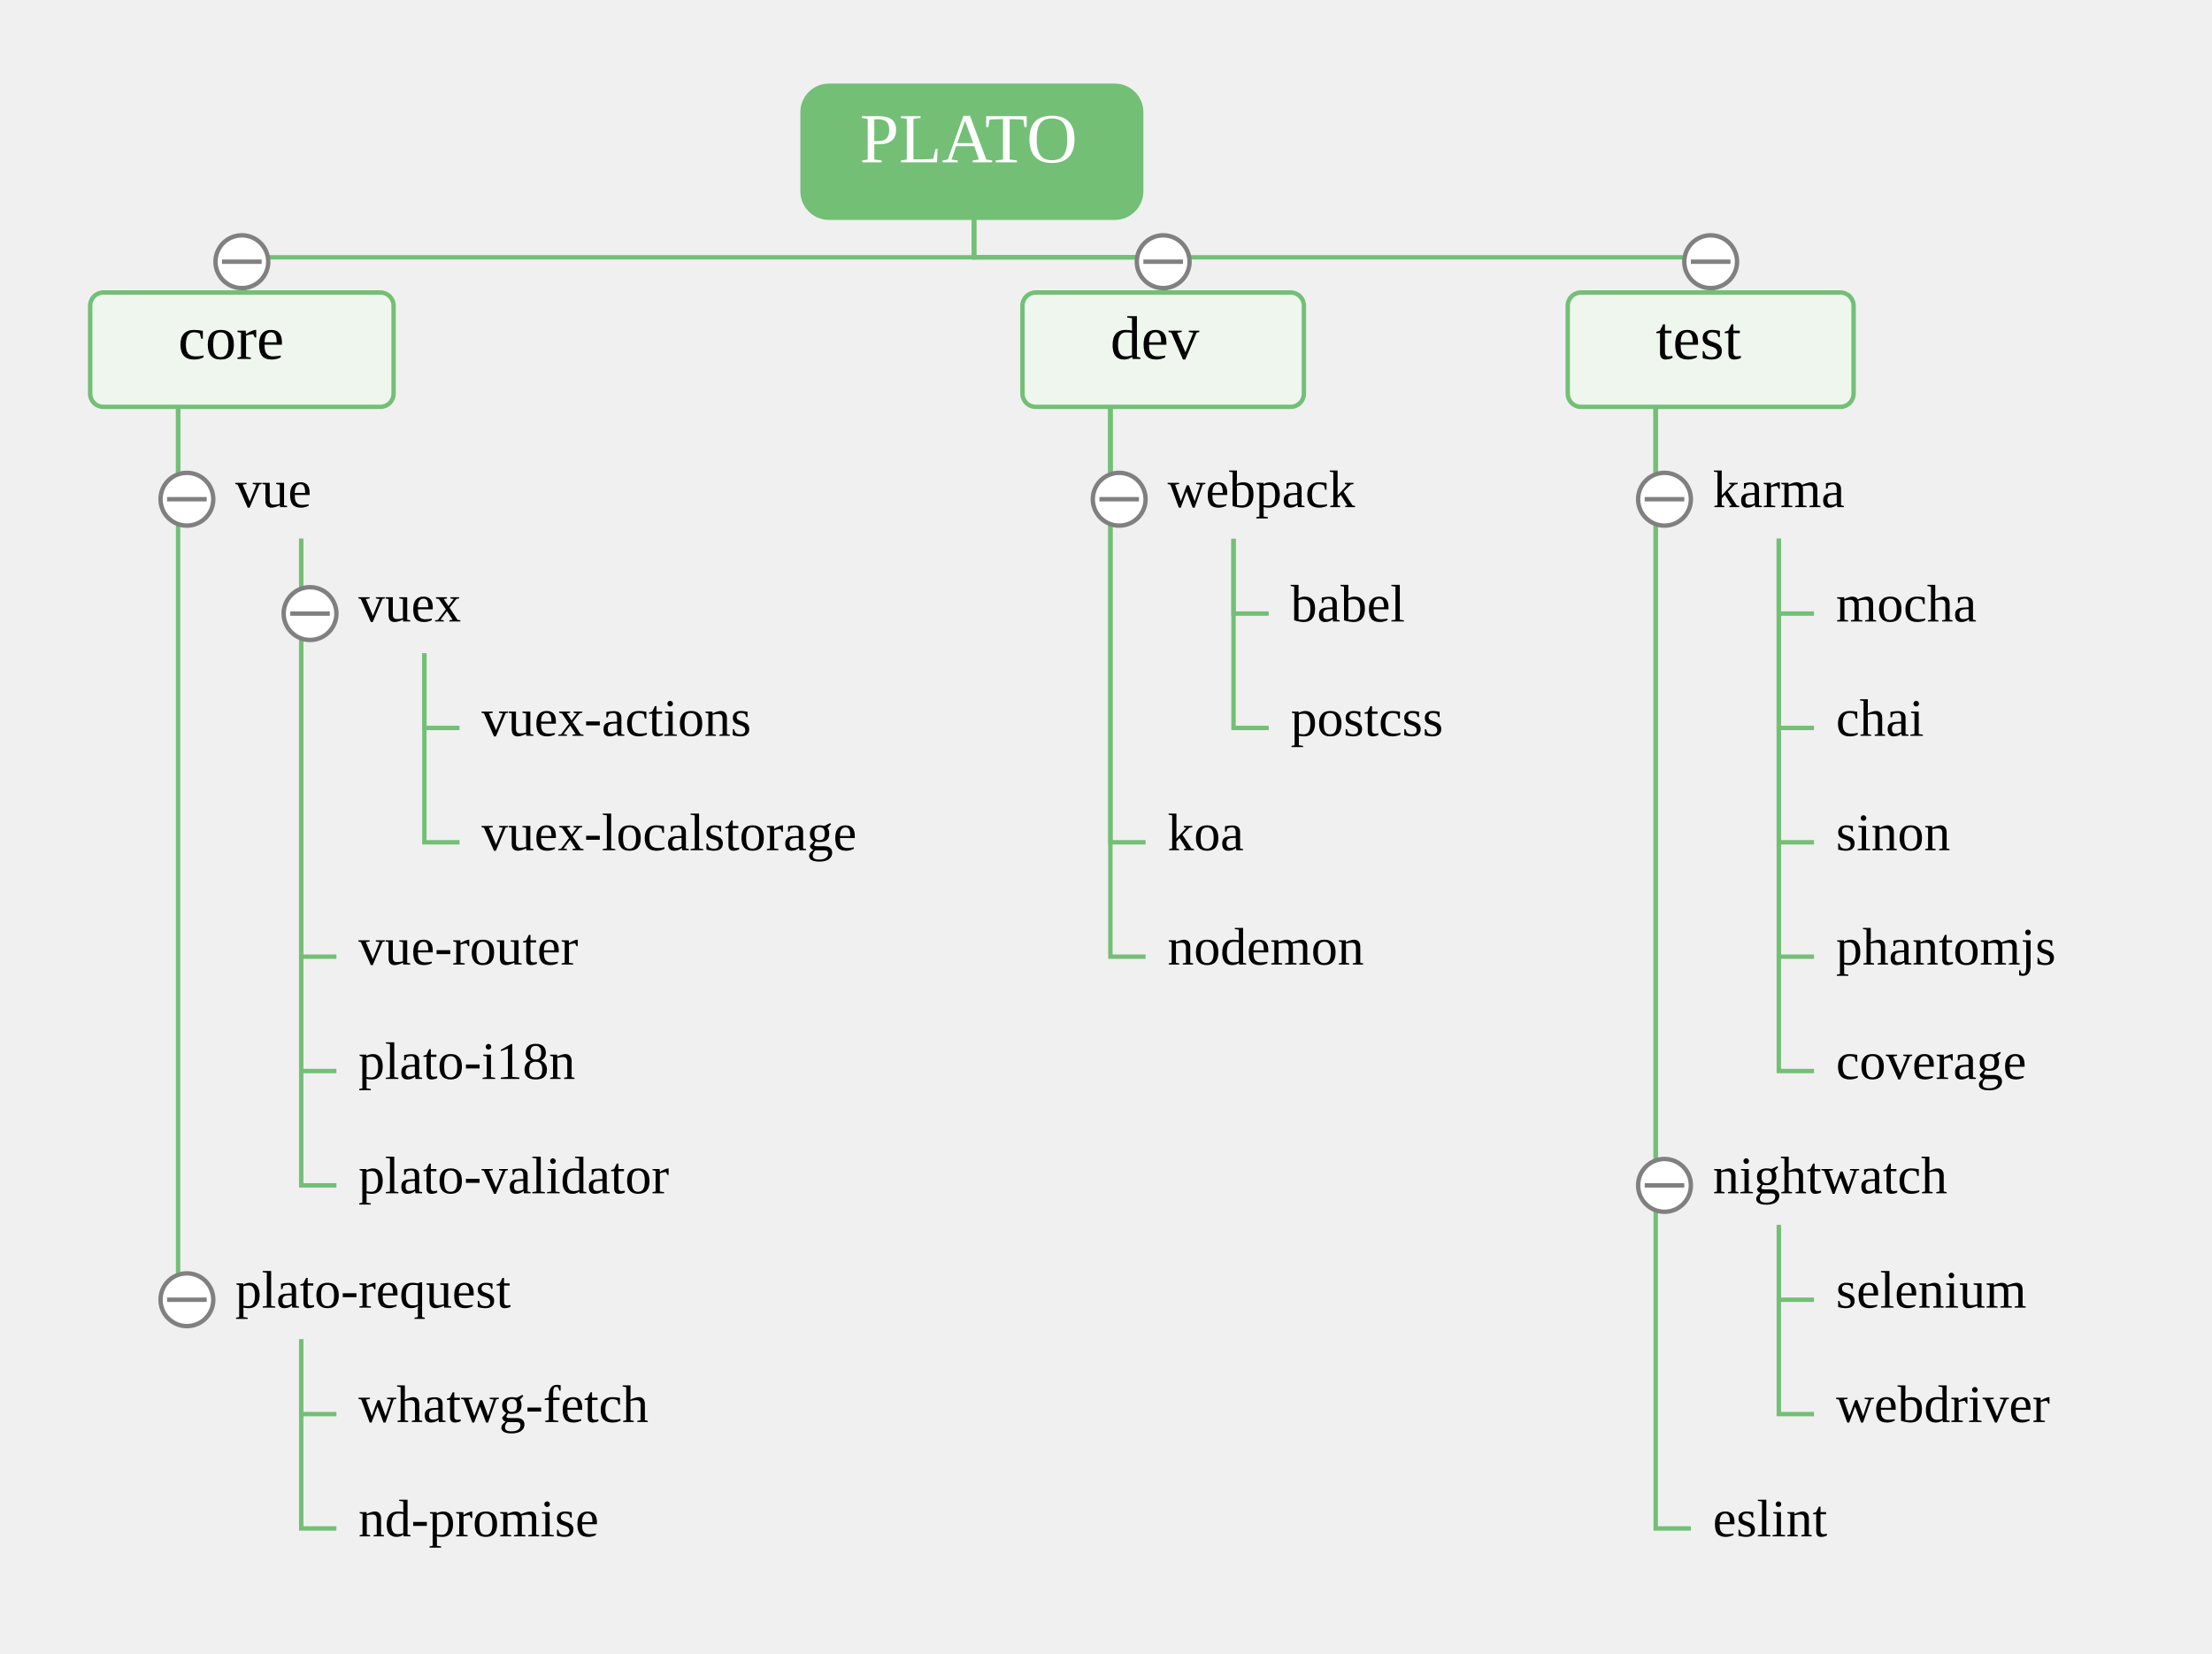
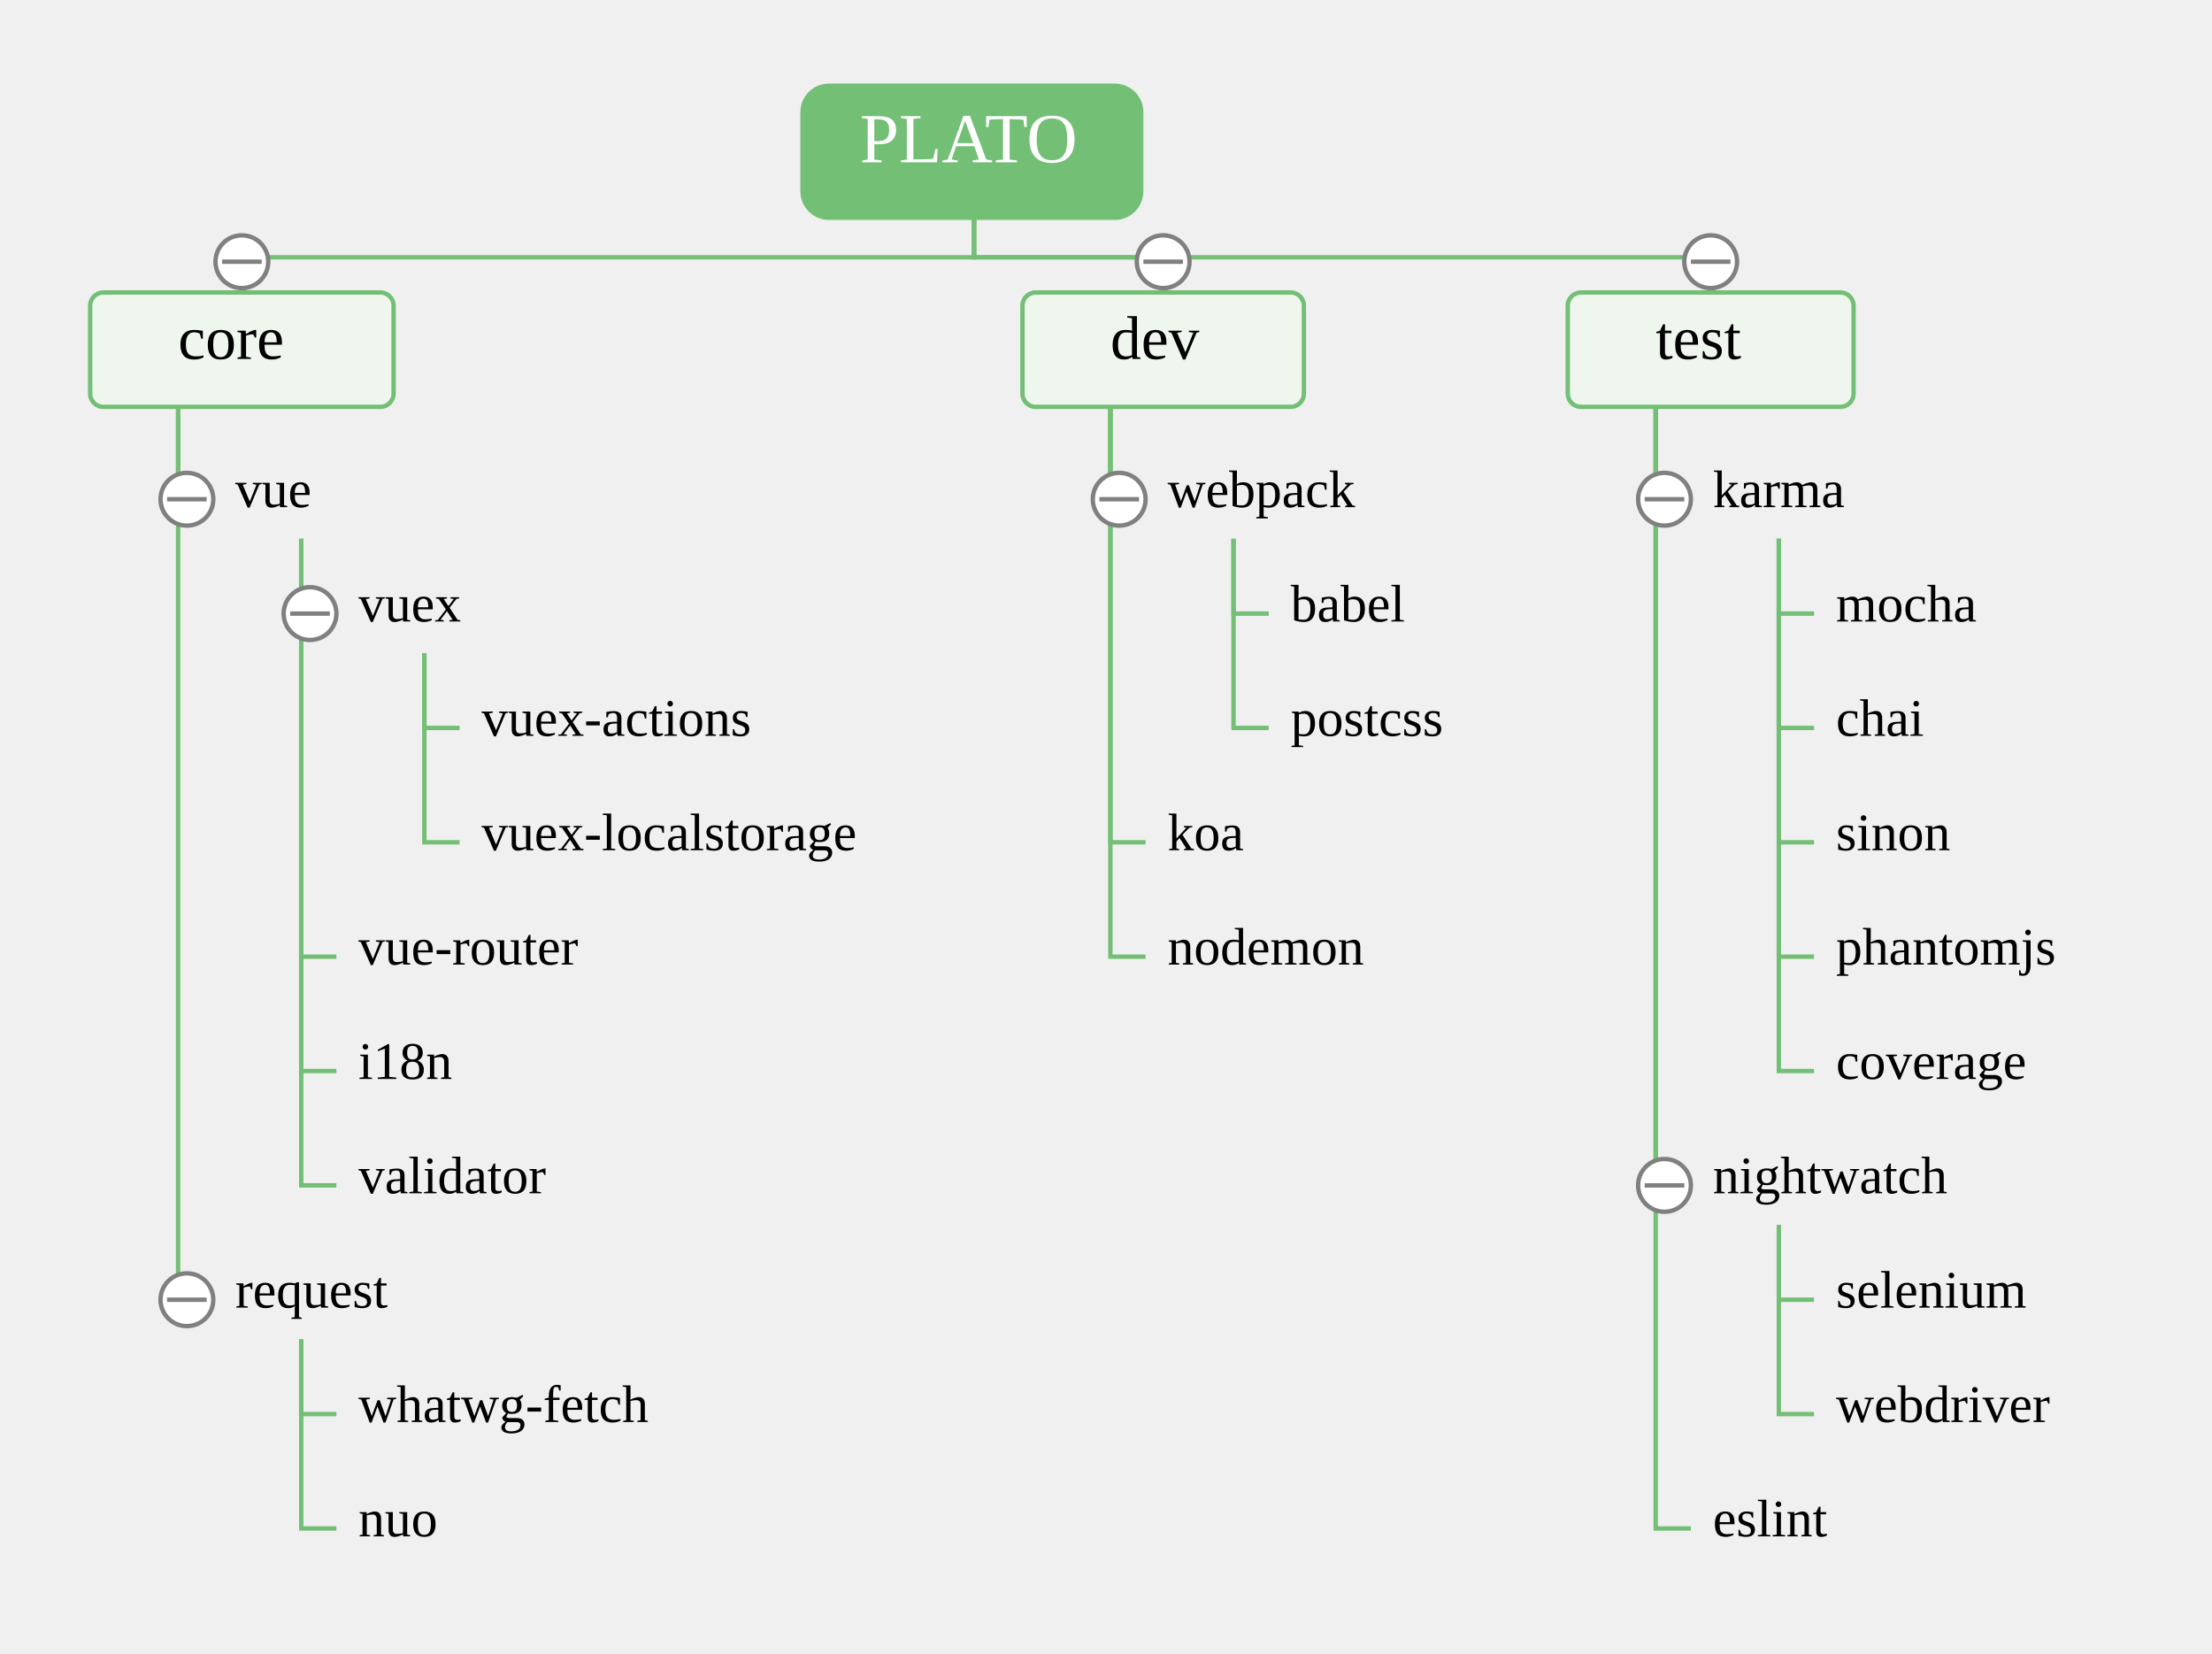
<svg xmlns="http://www.w3.org/2000/svg" id="kity_svg_6" version="1.1" width="503" height="376" style="display: inline; background: rgb(251, 251, 251);" viewBox="0 0 503 376">
  <defs id="kity_defs_7">
    <linearGradient id="kity_linearGradient_17" x1="0" y1="0" x2="0" y2="1">
      <stop id="kity_stop_18" offset="0" stop-color="rgb(255, 255, 255)" />
      <stop id="kity_stop_19" offset="1" stop-color="rgb(204, 204, 204)" />
    </linearGradient>
    <marker id="kity_marker_2" orient="auto" refX="6" refY="0" viewBox="-7 -7 14 14" markerWidth="7" markerHeight="7" markerUnits="userSpaceOnUse">
      <path id="kity_path_3" fill="rgb(115, 161, 191)" stroke="none" d="M6,0A6,6,0,1,1,-6,0A6,6,0,1,1,6,0" />
    </marker>
  </defs>
  <g id="kity_g_8">
    <g id="minder1" text-rendering="optimize-speed">
      <g id="minder_connect_group1">
        <path id="kity_path_31" fill="none" stroke="rgb(115, 191, 118)" stroke-width="1" d="M221.5,48.5v10h-166V66.5" />
        <path id="kity_path_33" fill="none" stroke="rgb(115, 191, 118)" stroke-width="1" d="M40.5,92.5V113.5L48.5,113.5" />
        <path id="kity_path_35" fill="none" stroke="rgb(115, 191, 118)" stroke-width="1" d="M68.5,122.5V139.5L76.5,139.5" />
        <path id="kity_path_37" fill="none" stroke="rgb(115, 191, 118)" stroke-width="1" d="M96.5,148.5V165.5L104.5,165.5" />
        <path id="kity_path_39" fill="none" stroke="rgb(115, 191, 118)" stroke-width="1" d="M96.5,148.5V191.5L104.5,191.5" />
        <path id="kity_path_41" fill="none" stroke="rgb(115, 191, 118)" stroke-width="1" d="M68.5,122.5V217.5L76.5,217.5" />
        <path id="kity_path_43" fill="none" stroke="rgb(115, 191, 118)" stroke-width="1" d="M68.5,122.5V243.5L76.5,243.5" />
        <path id="kity_path_45" fill="none" stroke="rgb(115, 191, 118)" stroke-width="1" d="M68.5,122.5V269.5L76.5,269.5" />
        <path id="kity_path_47" fill="none" stroke="rgb(115, 191, 118)" stroke-width="1" d="M40.5,92.5V295.5L48.5,295.5" />
        <path id="kity_path_49" fill="none" stroke="rgb(115, 191, 118)" stroke-width="1" d="M68.5,304.5V321.5L76.5,321.5" />
        <path id="kity_path_51" fill="none" stroke="rgb(115, 191, 118)" stroke-width="1" d="M68.5,304.5V347.5L76.5,347.5" />
        <path id="kity_path_53" fill="none" stroke="rgb(115, 191, 118)" stroke-width="1" d="M221.5,48.5v10h43.5V66.5" />
        <path id="kity_path_55" fill="none" stroke="rgb(115, 191, 118)" stroke-width="1" d="M252.5,92.5V113.5L260.5,113.5" />
        <path id="kity_path_57" fill="none" stroke="rgb(115, 191, 118)" stroke-width="1" d="M280.5,122.5V139.5L288.5,139.5" />
        <path id="kity_path_59" fill="none" stroke="rgb(115, 191, 118)" stroke-width="1" d="M280.5,122.5V165.5L288.5,165.5" />
        <path id="kity_path_61" fill="none" stroke="rgb(115, 191, 118)" stroke-width="1" d="M252.5,92.5V191.5L260.5,191.5" />
        <path id="kity_path_63" fill="none" stroke="rgb(115, 191, 118)" stroke-width="1" d="M252.5,92.5V217.5L260.5,217.5" />
        <path id="kity_path_65" fill="none" stroke="rgb(115, 191, 118)" stroke-width="1" d="M221.5,48.5v10h168V66.5" />
        <path id="kity_path_67" fill="none" stroke="rgb(115, 191, 118)" stroke-width="1" d="M376.5,92.5V113.5L384.5,113.5" />
        <path id="kity_path_69" fill="none" stroke="rgb(115, 191, 118)" stroke-width="1" d="M404.5,122.5V139.5L412.5,139.5" />
        <path id="kity_path_71" fill="none" stroke="rgb(115, 191, 118)" stroke-width="1" d="M404.5,122.5V165.5L412.5,165.5" />
        <path id="kity_path_73" fill="none" stroke="rgb(115, 191, 118)" stroke-width="1" d="M404.5,122.5V191.5L412.5,191.5" />
        <path id="kity_path_75" fill="none" stroke="rgb(115, 191, 118)" stroke-width="1" d="M404.5,122.5V217.5L412.5,217.5" />
        <path id="kity_path_77" fill="none" stroke="rgb(115, 191, 118)" stroke-width="1" d="M404.5,122.5V243.5L412.5,243.5" />
        <path id="kity_path_79" fill="none" stroke="rgb(115, 191, 118)" stroke-width="1" d="M376.5,92.5V347.5L384.5,347.5" />
        <path id="kity_path_279" fill="none" stroke="rgb(115, 191, 118)" stroke-width="1" d="M376.5,92.5V269.5L384.5,269.5" />
        <path id="kity_path_287" fill="none" stroke="rgb(115, 191, 118)" stroke-width="1" d="M404.5,278.5V295.5L412.5,295.5" />
        <path id="kity_path_295" fill="none" stroke="rgb(115, 191, 118)" stroke-width="1" d="M404.5,278.5V321.5L412.5,321.5" />
      </g>
      <g id="minder_node1">
        <path id="node_outline1" fill="rgb(115, 191, 118)" stroke="rgb(115, 191, 118)" d="M188.5,20.5h65a5,5,0,0,1,5,5v18a5,5,0,0,1,-5,5h-65a5,5,0,0,1,-5,-5v-18a5,5,0,0,1,5,-5z" stroke-width="3" />
        <g id="node_text1" fill="white">
          <text id="kity_text_22" text-rendering="inherit" font-size="16" dy=".8em" y="24.1" x="195.5">PLATO</text>
        </g>
      </g>
      <g id="kity_g_12">
        <path id="kity_path_13" fill="none" stroke="none" d="M195.5,34.5h0v0h0z" />
      </g>
      <g id="kity_g_14">
        <path id="kity_path_15" fill="none" stroke="none" d="M195.5,34.5h0v0h0z" />
        <path id="kity_path_16" fill="none" stroke="none" />
      </g>
      <g id="minder_node2">
        <g id="node_expander11" style="cursor: pointer;">
          <path id="kity_path_201" fill="white" stroke="gray" d="M61,59.5A6,6,0,1,1,49,59.5A6,6,0,1,1,61,59.5" />
          <path id="kity_path_202" fill="none" stroke="gray" d="M50.5,59.5L59.5,59.5" />
        </g>
        <path id="node_outline12" fill="rgb(238, 246, 238)" stroke="rgb(115, 191, 118)" d="M23.5,66.5h63a3,3,0,0,1,3,3v20a3,3,0,0,1,-3,3h-63a3,3,0,0,1,-3,-3v-20a3,3,0,0,1,3,-3z" stroke-width="1" />
        <g id="node_text12" fill="black">
          <text id="kity_text_107" text-rendering="inherit" font-size="14" dy=".8em" y="70.4" x="40.5">core</text>
        </g>
      </g>
      <g id="minder_node3">
        <g id="node_expander7" style="cursor: pointer;">
          <path id="kity_path_189" fill="white" stroke="gray" d="M48.5,113.5A6,6,0,1,1,36.5,113.5A6,6,0,1,1,48.5,113.5" />
          <path id="kity_path_190" fill="none" stroke="gray" d="M38,113.5L47,113.5" />
        </g>
        <path id="node_outline8" fill="none" stroke="none" d="M53.5,104.5h21a5,5,0,0,1,5,5v8a5,5,0,0,1,-5,5h-21a5,5,0,0,1,-5,-5v-8a5,5,0,0,1,5,-5z" />
        <g id="node_text8" fill="black">
          <text id="kity_text_99" text-rendering="inherit" font-size="12" dy=".8em" y="105.7" x="53.5">vue</text>
        </g>
      </g>
      <g id="minder_node4">
        <g id="node_expander3" style="cursor: pointer;">
          <path id="kity_path_177" fill="white" stroke="gray" d="M76.5,139.5A6,6,0,1,1,64.5,139.5A6,6,0,1,1,76.5,139.5" />
          <path id="kity_path_178" fill="none" stroke="gray" d="M66,139.5L75,139.5" />
        </g>
        <path id="node_outline4" fill="none" stroke="none" d="M81.5,130.5h27a5,5,0,0,1,5,5v8a5,5,0,0,1,-5,5h-27a5,5,0,0,1,-5,-5v-8a5,5,0,0,1,5,-5z" stroke-width="3" />
        <g id="node_text4" fill="black">
          <text id="kity_text_91" text-rendering="inherit" font-size="12" dy=".8em" y="131.7" x="81.5">vuex</text>
        </g>
      </g>
      <g id="minder_node5">
        <g id="node_expander1" style="cursor: pointer;" display="none">
          <path id="kity_path_171" fill="white" stroke="gray" d="M104.5,165.5A6,6,0,1,1,92.5,165.5A6,6,0,1,1,104.5,165.5" />
          <path id="kity_path_172" fill="none" stroke="gray" />
        </g>
        <path id="node_outline2" fill="none" stroke="none" d="M109.5,156.5h73a5,5,0,0,1,5,5v8a5,5,0,0,1,-5,5h-73a5,5,0,0,1,-5,-5v-8a5,5,0,0,1,5,-5z" stroke-width="3" />
        <g id="node_text2" fill="black">
          <text id="kity_text_87" text-rendering="inherit" font-size="12" dy=".8em" y="157.7" x="109.5">vuex-actions</text>
        </g>
      </g>
      <g id="minder_node6">
        <g id="node_expander2" style="cursor: pointer;" display="none">
          <path id="kity_path_174" fill="white" stroke="gray" d="M104.5,191.5A6,6,0,1,1,92.5,191.5A6,6,0,1,1,104.5,191.5" />
          <path id="kity_path_175" fill="none" stroke="gray" />
        </g>
        <path id="node_outline3" fill="none" stroke="none" d="M109.5,182.5h102a5,5,0,0,1,5,5v8a5,5,0,0,1,-5,5h-102a5,5,0,0,1,-5,-5v-8a5,5,0,0,1,5,-5z" />
        <g id="node_text3" fill="black">
          <text id="kity_text_89" text-rendering="inherit" font-size="12" dy=".8em" y="183.7" x="109.5">vuex-localstorage</text>
        </g>
      </g>
      <g id="minder_node7">
        <g id="node_expander4" style="cursor: pointer;" display="none">
          <path id="kity_path_180" fill="white" stroke="gray" d="M76.5,217.5A6,6,0,1,1,64.5,217.5A6,6,0,1,1,76.5,217.5" />
          <path id="kity_path_181" fill="none" stroke="gray" />
        </g>
        <path id="node_outline5" fill="none" stroke="none" d="M81.5,208.5h61a5,5,0,0,1,5,5v8a5,5,0,0,1,-5,5h-61a5,5,0,0,1,-5,-5v-8a5,5,0,0,1,5,-5z" />
        <g id="node_text5" fill="black">
          <text id="kity_text_93" text-rendering="inherit" font-size="12" dy=".8em" y="209.7" x="81.5">vue-router</text>
        </g>
      </g>
      <g id="minder_node8">
        <g id="node_expander5" style="cursor: pointer;" display="none">
          <path id="kity_path_183" fill="white" stroke="gray" d="M76.5,243.5A6,6,0,1,1,64.5,243.5A6,6,0,1,1,76.5,243.5" />
          <path id="kity_path_184" fill="none" stroke="gray" />
        </g>
        <path id="node_outline6" fill="none" stroke="none" d="M81.5,234.5h59a5,5,0,0,1,5,5v8a5,5,0,0,1,-5,5h-59a5,5,0,0,1,-5,-5v-8a5,5,0,0,1,5,-5z" />
        <g id="node_text6" fill="black">
-           <text id="kity_text_95" text-rendering="inherit" font-size="12" dy=".8em" y="235.7" x="81.5">plato-i18n</text>
+           <text id="kity_text_95" text-rendering="inherit" font-size="12" dy=".8em" y="235.7" x="81.5">i18n</text>
        </g>
      </g>
      <g id="minder_node9">
        <g id="node_expander6" style="cursor: pointer;" display="none">
          <path id="kity_path_186" fill="white" stroke="gray" d="M76.5,269.5A6,6,0,1,1,64.5,269.5A6,6,0,1,1,76.5,269.5" />
          <path id="kity_path_187" fill="none" stroke="gray" />
        </g>
        <path id="node_outline7" fill="none" stroke="none" d="M81.5,260.5h85a5,5,0,0,1,5,5v8a5,5,0,0,1,-5,5h-85a5,5,0,0,1,-5,-5v-8a5,5,0,0,1,5,-5z" />
        <g id="node_text7" fill="black">
-           <text id="kity_text_97" text-rendering="inherit" font-size="12" dy=".8em" y="261.7" x="81.5">plato-validator</text>
+           <text id="kity_text_97" text-rendering="inherit" font-size="12" dy=".8em" y="261.7" x="81.5">validator</text>
        </g>
      </g>
      <g id="minder_node10">
        <g id="node_expander10" style="cursor: pointer;">
          <path id="kity_path_198" fill="white" stroke="gray" d="M48.5,295.5A6,6,0,1,1,36.5,295.5A6,6,0,1,1,48.5,295.5" />
          <path id="kity_path_199" fill="none" stroke="gray" d="M38,295.5L47,295.5" />
        </g>
        <path id="node_outline11" fill="none" stroke="none" d="M53.5,286.5h78a5,5,0,0,1,5,5v8a5,5,0,0,1,-5,5h-78a5,5,0,0,1,-5,-5v-8a5,5,0,0,1,5,-5z" />
        <g id="node_text11" fill="black">
-           <text id="kity_text_105" text-rendering="inherit" font-size="12" dy=".8em" y="287.7" x="53.5">plato-request</text>
+           <text id="kity_text_105" text-rendering="inherit" font-size="12" dy=".8em" y="287.7" x="53.5">request</text>
        </g>
      </g>
      <g id="minder_node11">
        <g id="node_expander8" style="cursor: pointer;" display="none">
          <path id="kity_path_192" fill="white" stroke="gray" d="M76.5,321.5A6,6,0,1,1,64.5,321.5A6,6,0,1,1,76.5,321.5" />
          <path id="kity_path_193" fill="none" stroke="gray" />
        </g>
        <path id="node_outline9" fill="none" stroke="none" d="M81.5,312.5h79a5,5,0,0,1,5,5v8a5,5,0,0,1,-5,5h-79a5,5,0,0,1,-5,-5v-8a5,5,0,0,1,5,-5z" />
        <g id="node_text9" fill="black">
          <text id="kity_text_101" text-rendering="inherit" font-size="12" dy=".8em" y="313.7" x="81.5">whatwg-fetch</text>
        </g>
      </g>
      <g id="minder_node12">
        <g id="node_expander9" style="cursor: pointer;" display="none">
          <path id="kity_path_195" fill="white" stroke="gray" d="M76.5,347.5A6,6,0,1,1,64.5,347.5A6,6,0,1,1,76.5,347.5" />
          <path id="kity_path_196" fill="none" stroke="gray" />
        </g>
        <path id="node_outline10" fill="none" stroke="none" d="M81.5,338.5h67a5,5,0,0,1,5,5v8a5,5,0,0,1,-5,5h-67a5,5,0,0,1,-5,-5v-8a5,5,0,0,1,5,-5z" />
        <g id="node_text10" fill="black">
-           <text id="kity_text_103" text-rendering="inherit" font-size="12" dy=".8em" y="339.7" x="81.5">nd-promise</text>
+           <text id="kity_text_103" text-rendering="inherit" font-size="12" dy=".8em" y="339.7" x="81.5">nuo</text>
        </g>
      </g>
      <g id="minder_node13">
        <g id="node_expander17" style="cursor: pointer;">
          <path id="kity_path_219" fill="white" stroke="gray" d="M270.5,59.5A6,6,0,1,1,258.5,59.5A6,6,0,1,1,270.5,59.5" />
          <path id="kity_path_220" fill="none" stroke="gray" d="M260,59.5L269,59.5" />
        </g>
        <path id="node_outline18" fill="rgb(238, 246, 238)" stroke="rgb(115, 191, 118)" d="M235.5,66.5h58a3,3,0,0,1,3,3v20a3,3,0,0,1,-3,3h-58a3,3,0,0,1,-3,-3v-20a3,3,0,0,1,3,-3z" stroke-width="1" />
        <g id="node_text18" fill="black">
          <text id="kity_text_119" text-rendering="inherit" font-size="14" dy=".8em" y="70.4" x="252.5">dev</text>
        </g>
      </g>
      <g id="minder_node14">
        <g id="node_expander14" style="cursor: pointer;">
          <path id="kity_path_210" fill="white" stroke="gray" d="M260.5,113.5A6,6,0,1,1,248.5,113.5A6,6,0,1,1,260.5,113.5" />
          <path id="kity_path_211" fill="none" stroke="gray" d="M250,113.5L259,113.5" />
        </g>
        <path id="node_outline15" fill="none" stroke="none" d="M265.5,104.5h51a5,5,0,0,1,5,5v8a5,5,0,0,1,-5,5h-51a5,5,0,0,1,-5,-5v-8a5,5,0,0,1,5,-5z" />
        <g id="node_text15" fill="black">
          <text id="kity_text_113" text-rendering="inherit" font-size="12" dy=".8em" y="105.7" x="265.5">webpack</text>
        </g>
      </g>
      <g id="minder_node15">
        <g id="node_expander12" style="cursor: pointer;" display="none">
          <path id="kity_path_204" fill="white" stroke="gray" d="M288.5,139.5A6,6,0,1,1,276.5,139.5A6,6,0,1,1,288.5,139.5" />
          <path id="kity_path_205" fill="none" stroke="gray" />
        </g>
        <path id="node_outline13" fill="none" stroke="none" d="M293.5,130.5h32a5,5,0,0,1,5,5v8a5,5,0,0,1,-5,5h-32a5,5,0,0,1,-5,-5v-8a5,5,0,0,1,5,-5z" stroke-width="3" />
        <g id="node_text13" fill="black">
          <text id="kity_text_109" text-rendering="inherit" font-size="12" dy=".8em" y="131.7" x="293.5">babel</text>
        </g>
      </g>
      <g id="minder_node16">
        <g id="node_expander13" style="cursor: pointer;" display="none">
          <path id="kity_path_207" fill="white" stroke="gray" d="M288.5,165.5A6,6,0,1,1,276.5,165.5A6,6,0,1,1,288.5,165.5" />
          <path id="kity_path_208" fill="none" stroke="gray" />
        </g>
        <path id="node_outline14" fill="none" stroke="none" d="M293.5,156.5h42a5,5,0,0,1,5,5v8a5,5,0,0,1,-5,5h-42a5,5,0,0,1,-5,-5v-8a5,5,0,0,1,5,-5z" />
        <g id="node_text14" fill="black">
          <text id="kity_text_111" text-rendering="inherit" font-size="12" dy=".8em" y="157.7" x="293.5">postcss</text>
        </g>
      </g>
      <g id="minder_node17">
        <g id="node_expander15" style="cursor: pointer;" display="none">
          <path id="kity_path_213" fill="white" stroke="gray" d="M260.5,191.5A6,6,0,1,1,248.5,191.5A6,6,0,1,1,260.5,191.5" />
          <path id="kity_path_214" fill="none" stroke="gray" />
        </g>
        <path id="node_outline16" fill="none" stroke="none" d="M265.5,182.5h21a5,5,0,0,1,5,5v8a5,5,0,0,1,-5,5h-21a5,5,0,0,1,-5,-5v-8a5,5,0,0,1,5,-5z" />
        <g id="node_text16" fill="black">
          <text id="kity_text_115" text-rendering="inherit" font-size="12" dy=".8em" y="183.7" x="265.5">koa</text>
        </g>
      </g>
      <g id="minder_node18">
        <g id="node_expander16" style="cursor: pointer;" display="none">
          <path id="kity_path_216" fill="white" stroke="gray" d="M260.5,217.5A6,6,0,1,1,248.5,217.5A6,6,0,1,1,260.5,217.5" />
          <path id="kity_path_217" fill="none" stroke="gray" />
        </g>
        <path id="node_outline17" fill="none" stroke="none" d="M265.5,208.5h56a5,5,0,0,1,5,5v8a5,5,0,0,1,-5,5h-56a5,5,0,0,1,-5,-5v-8a5,5,0,0,1,5,-5z" />
        <g id="node_text17" fill="black">
          <text id="kity_text_117" text-rendering="inherit" font-size="12" dy=".8em" y="209.7" x="265.5">nodemon</text>
        </g>
      </g>
      <g id="minder_node19">
        <g id="node_expander25" style="cursor: pointer;">
          <path id="kity_path_243" fill="white" stroke="gray" d="M395,59.5A6,6,0,1,1,383,59.5A6,6,0,1,1,395,59.5" />
          <path id="kity_path_244" fill="none" stroke="gray" d="M384.5,59.5L393.5,59.5" />
        </g>
        <path id="node_outline26" fill="rgb(238, 246, 238)" stroke="rgb(115, 191, 118)" d="M359.5,66.5h59a3,3,0,0,1,3,3v20a3,3,0,0,1,-3,3h-59a3,3,0,0,1,-3,-3v-20a3,3,0,0,1,3,-3z" stroke-width="1" />
        <g id="node_text26" fill="black">
          <text id="kity_text_135" text-rendering="inherit" font-size="14" dy=".8em" y="70.4" x="376.5">test</text>
        </g>
      </g>
      <g id="minder_node20">
        <g id="node_expander23" style="cursor: pointer;">
          <path id="kity_path_237" fill="white" stroke="gray" d="M384.5,113.5A6,6,0,1,1,372.5,113.5A6,6,0,1,1,384.5,113.5" />
          <path id="kity_path_238" fill="none" stroke="gray" d="M374,113.5L383,113.5" />
        </g>
        <path id="node_outline24" fill="none" stroke="none" d="M389.5,104.5h36a5,5,0,0,1,5,5v8a5,5,0,0,1,-5,5h-36a5,5,0,0,1,-5,-5v-8a5,5,0,0,1,5,-5z" stroke-width="3" />
        <g id="node_text24" fill="black">
          <text id="kity_text_131" text-rendering="inherit" font-size="12" dy=".8em" y="105.7" x="389.5">karma</text>
        </g>
      </g>
      <g id="minder_node21">
        <g id="node_expander18" style="cursor: pointer;" display="none">
          <path id="kity_path_222" fill="white" stroke="gray" d="M412.5,139.5A6,6,0,1,1,400.5,139.5A6,6,0,1,1,412.5,139.5" />
          <path id="kity_path_223" fill="none" stroke="gray" />
        </g>
        <path id="node_outline19" fill="none" stroke="none" d="M417.5,130.5h39a5,5,0,0,1,5,5v8a5,5,0,0,1,-5,5h-39a5,5,0,0,1,-5,-5v-8a5,5,0,0,1,5,-5z" />
        <g id="node_text19" fill="black">
          <text id="kity_text_121" text-rendering="inherit" font-size="12" dy=".8em" y="131.7" x="417.5">mocha</text>
        </g>
      </g>
      <g id="minder_node22">
        <g id="node_expander19" style="cursor: pointer;" display="none">
          <path id="kity_path_225" fill="white" stroke="gray" d="M412.5,165.5A6,6,0,1,1,400.5,165.5A6,6,0,1,1,412.5,165.5" />
          <path id="kity_path_226" fill="none" stroke="gray" />
        </g>
        <path id="node_outline20" fill="none" stroke="none" d="M417.5,156.5h23a5,5,0,0,1,5,5v8a5,5,0,0,1,-5,5h-23a5,5,0,0,1,-5,-5v-8a5,5,0,0,1,5,-5z" />
        <g id="node_text20" fill="black">
          <text id="kity_text_123" text-rendering="inherit" font-size="12" dy=".8em" y="157.7" x="417.5">chai</text>
        </g>
      </g>
      <g id="minder_node23">
        <g id="node_expander20" style="cursor: pointer;" display="none">
          <path id="kity_path_228" fill="white" stroke="gray" d="M412.5,191.5A6,6,0,1,1,400.5,191.5A6,6,0,1,1,412.5,191.5" />
          <path id="kity_path_229" fill="none" stroke="gray" />
        </g>
        <path id="node_outline21" fill="none" stroke="none" d="M417.5,182.5h31a5,5,0,0,1,5,5v8a5,5,0,0,1,-5,5h-31a5,5,0,0,1,-5,-5v-8a5,5,0,0,1,5,-5z" />
        <g id="node_text21" fill="black">
          <text id="kity_text_125" text-rendering="inherit" font-size="12" dy=".8em" y="183.7" x="417.5">sinon</text>
        </g>
      </g>
      <g id="minder_node24">
        <g id="node_expander21" style="cursor: pointer;" display="none">
          <path id="kity_path_231" fill="white" stroke="gray" d="M412.5,217.5A6,6,0,1,1,400.5,217.5A6,6,0,1,1,412.5,217.5" />
          <path id="kity_path_232" fill="none" stroke="gray" />
        </g>
        <path id="node_outline22" fill="none" stroke="none" d="M417.5,208.5h61a5,5,0,0,1,5,5v8a5,5,0,0,1,-5,5h-61a5,5,0,0,1,-5,-5v-8a5,5,0,0,1,5,-5z" />
        <g id="node_text22" fill="black">
          <text id="kity_text_127" text-rendering="inherit" font-size="12" dy=".8em" y="209.7" x="417.5">phantomjs</text>
        </g>
      </g>
      <g id="minder_node25">
        <g id="node_expander22" style="cursor: pointer;" display="none">
          <path id="kity_path_234" fill="white" stroke="gray" d="M412.5,243.5A6,6,0,1,1,400.5,243.5A6,6,0,1,1,412.5,243.5" />
          <path id="kity_path_235" fill="none" stroke="gray" />
        </g>
        <path id="node_outline23" fill="none" stroke="none" d="M417.5,234.5h52a5,5,0,0,1,5,5v8a5,5,0,0,1,-5,5h-52a5,5,0,0,1,-5,-5v-8a5,5,0,0,1,5,-5z" />
        <g id="node_text23" fill="black">
          <text id="kity_text_129" text-rendering="inherit" font-size="12" dy=".8em" y="235.7" x="417.5">coverage</text>
        </g>
      </g>
      <g id="minder_node26">
        <g id="node_expander24" style="cursor: pointer;" display="none">
          <path id="kity_path_240" fill="white" stroke="gray" d="M384.5,347.5A6,6,0,1,1,372.5,347.5A6,6,0,1,1,384.5,347.5" />
          <path id="kity_path_241" fill="none" stroke="gray" />
        </g>
        <path id="node_outline25" fill="none" stroke="none" d="M389.5,338.5h31a5,5,0,0,1,5,5v8a5,5,0,0,1,-5,5h-31a5,5,0,0,1,-5,-5v-8a5,5,0,0,1,5,-5z" />
        <g id="node_text25" fill="black">
          <text id="kity_text_133" text-rendering="inherit" font-size="12" dy=".8em" y="339.7" x="389.5">eslint</text>
        </g>
      </g>
      <g id="minder_node33">
        <g id="node_expander32" style="cursor: pointer;">
          <path id="kity_path_284" fill="white" stroke="gray" d="M384.5,269.5A6,6,0,1,1,372.5,269.5A6,6,0,1,1,384.5,269.5" />
          <path id="kity_path_285" fill="none" stroke="gray" d="M374,269.5L383,269.5" />
        </g>
        <path id="node_outline33" fill="none" stroke="none" d="M389.5,260.5h64a5,5,0,0,1,5,5v8a5,5,0,0,1,-5,5h-64a5,5,0,0,1,-5,-5v-8a5,5,0,0,1,5,-5z" stroke-width="3" />
        <g id="node_text33" fill="black">
          <text id="kity_text_281" text-rendering="inherit" font-size="12" dy=".8em" y="261.7" x="389.5">nightwatch</text>
        </g>
      </g>
      <g id="minder_node34">
        <g id="node_expander33" style="cursor: pointer;" display="none">
          <path id="kity_path_292" fill="white" stroke="gray" d="M412.5,295.5A6,6,0,1,1,400.5,295.5A6,6,0,1,1,412.5,295.5" />
          <path id="kity_path_293" fill="none" stroke="gray" />
        </g>
        <path id="node_outline34" fill="none" stroke="none" d="M417.5,286.5h52a5,5,0,0,1,5,5v8a5,5,0,0,1,-5,5h-52a5,5,0,0,1,-5,-5v-8a5,5,0,0,1,5,-5z" stroke-width="3" />
        <g id="node_text34" fill="black">
          <text id="kity_text_289" text-rendering="inherit" font-size="12" dy=".8em" y="287.7" x="417.5">selenium</text>
        </g>
      </g>
      <g id="minder_node35">
        <g id="node_expander34" style="cursor: pointer;" display="none">
          <path id="kity_path_300" fill="white" stroke="gray" d="M412.5,321.5A6,6,0,1,1,400.5,321.5A6,6,0,1,1,412.5,321.5" />
          <path id="kity_path_301" fill="none" stroke="gray" />
        </g>
        <path id="node_outline35" fill="none" stroke="none" d="M417.5,312.5h57a5,5,0,0,1,5,5v8a5,5,0,0,1,-5,5h-57a5,5,0,0,1,-5,-5v-8a5,5,0,0,1,5,-5z" stroke-width="3" />
        <g id="node_text35" fill="black">
          <text id="kity_text_297" text-rendering="inherit" font-size="12" dy=".8em" y="313.7" x="417.5">webdriver</text>
        </g>
      </g>
    </g>
  </g>
</svg>
